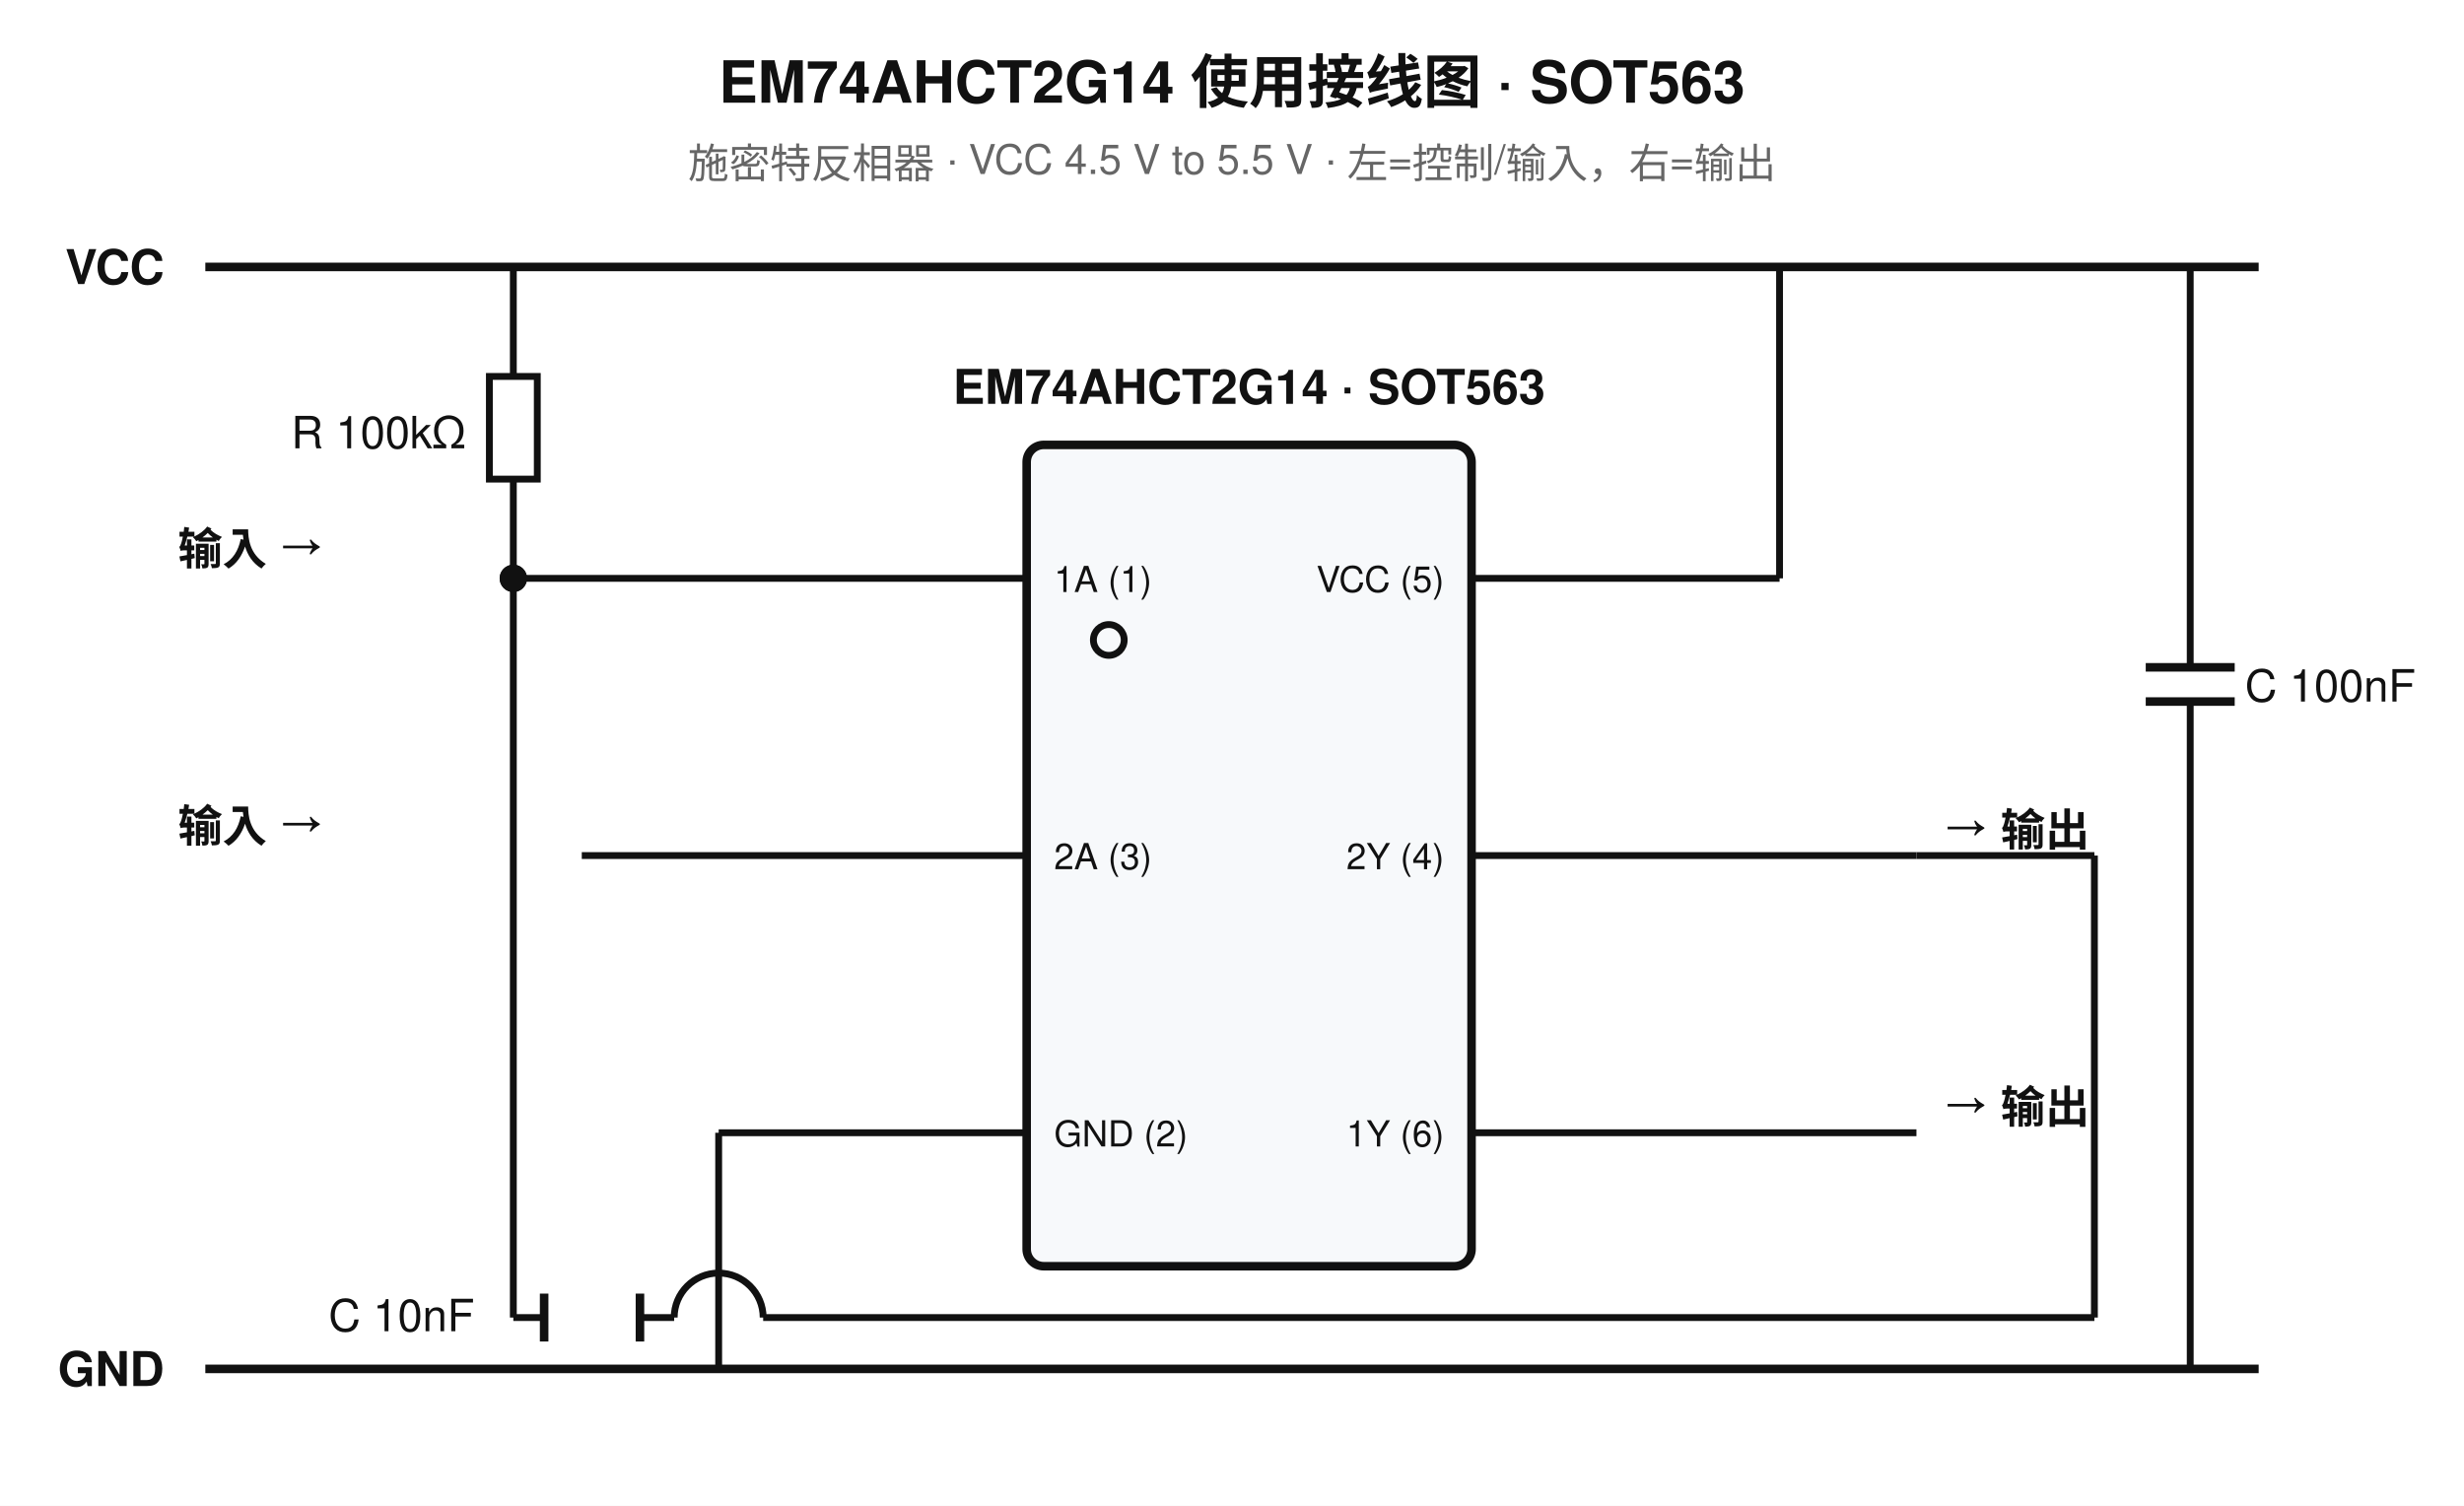
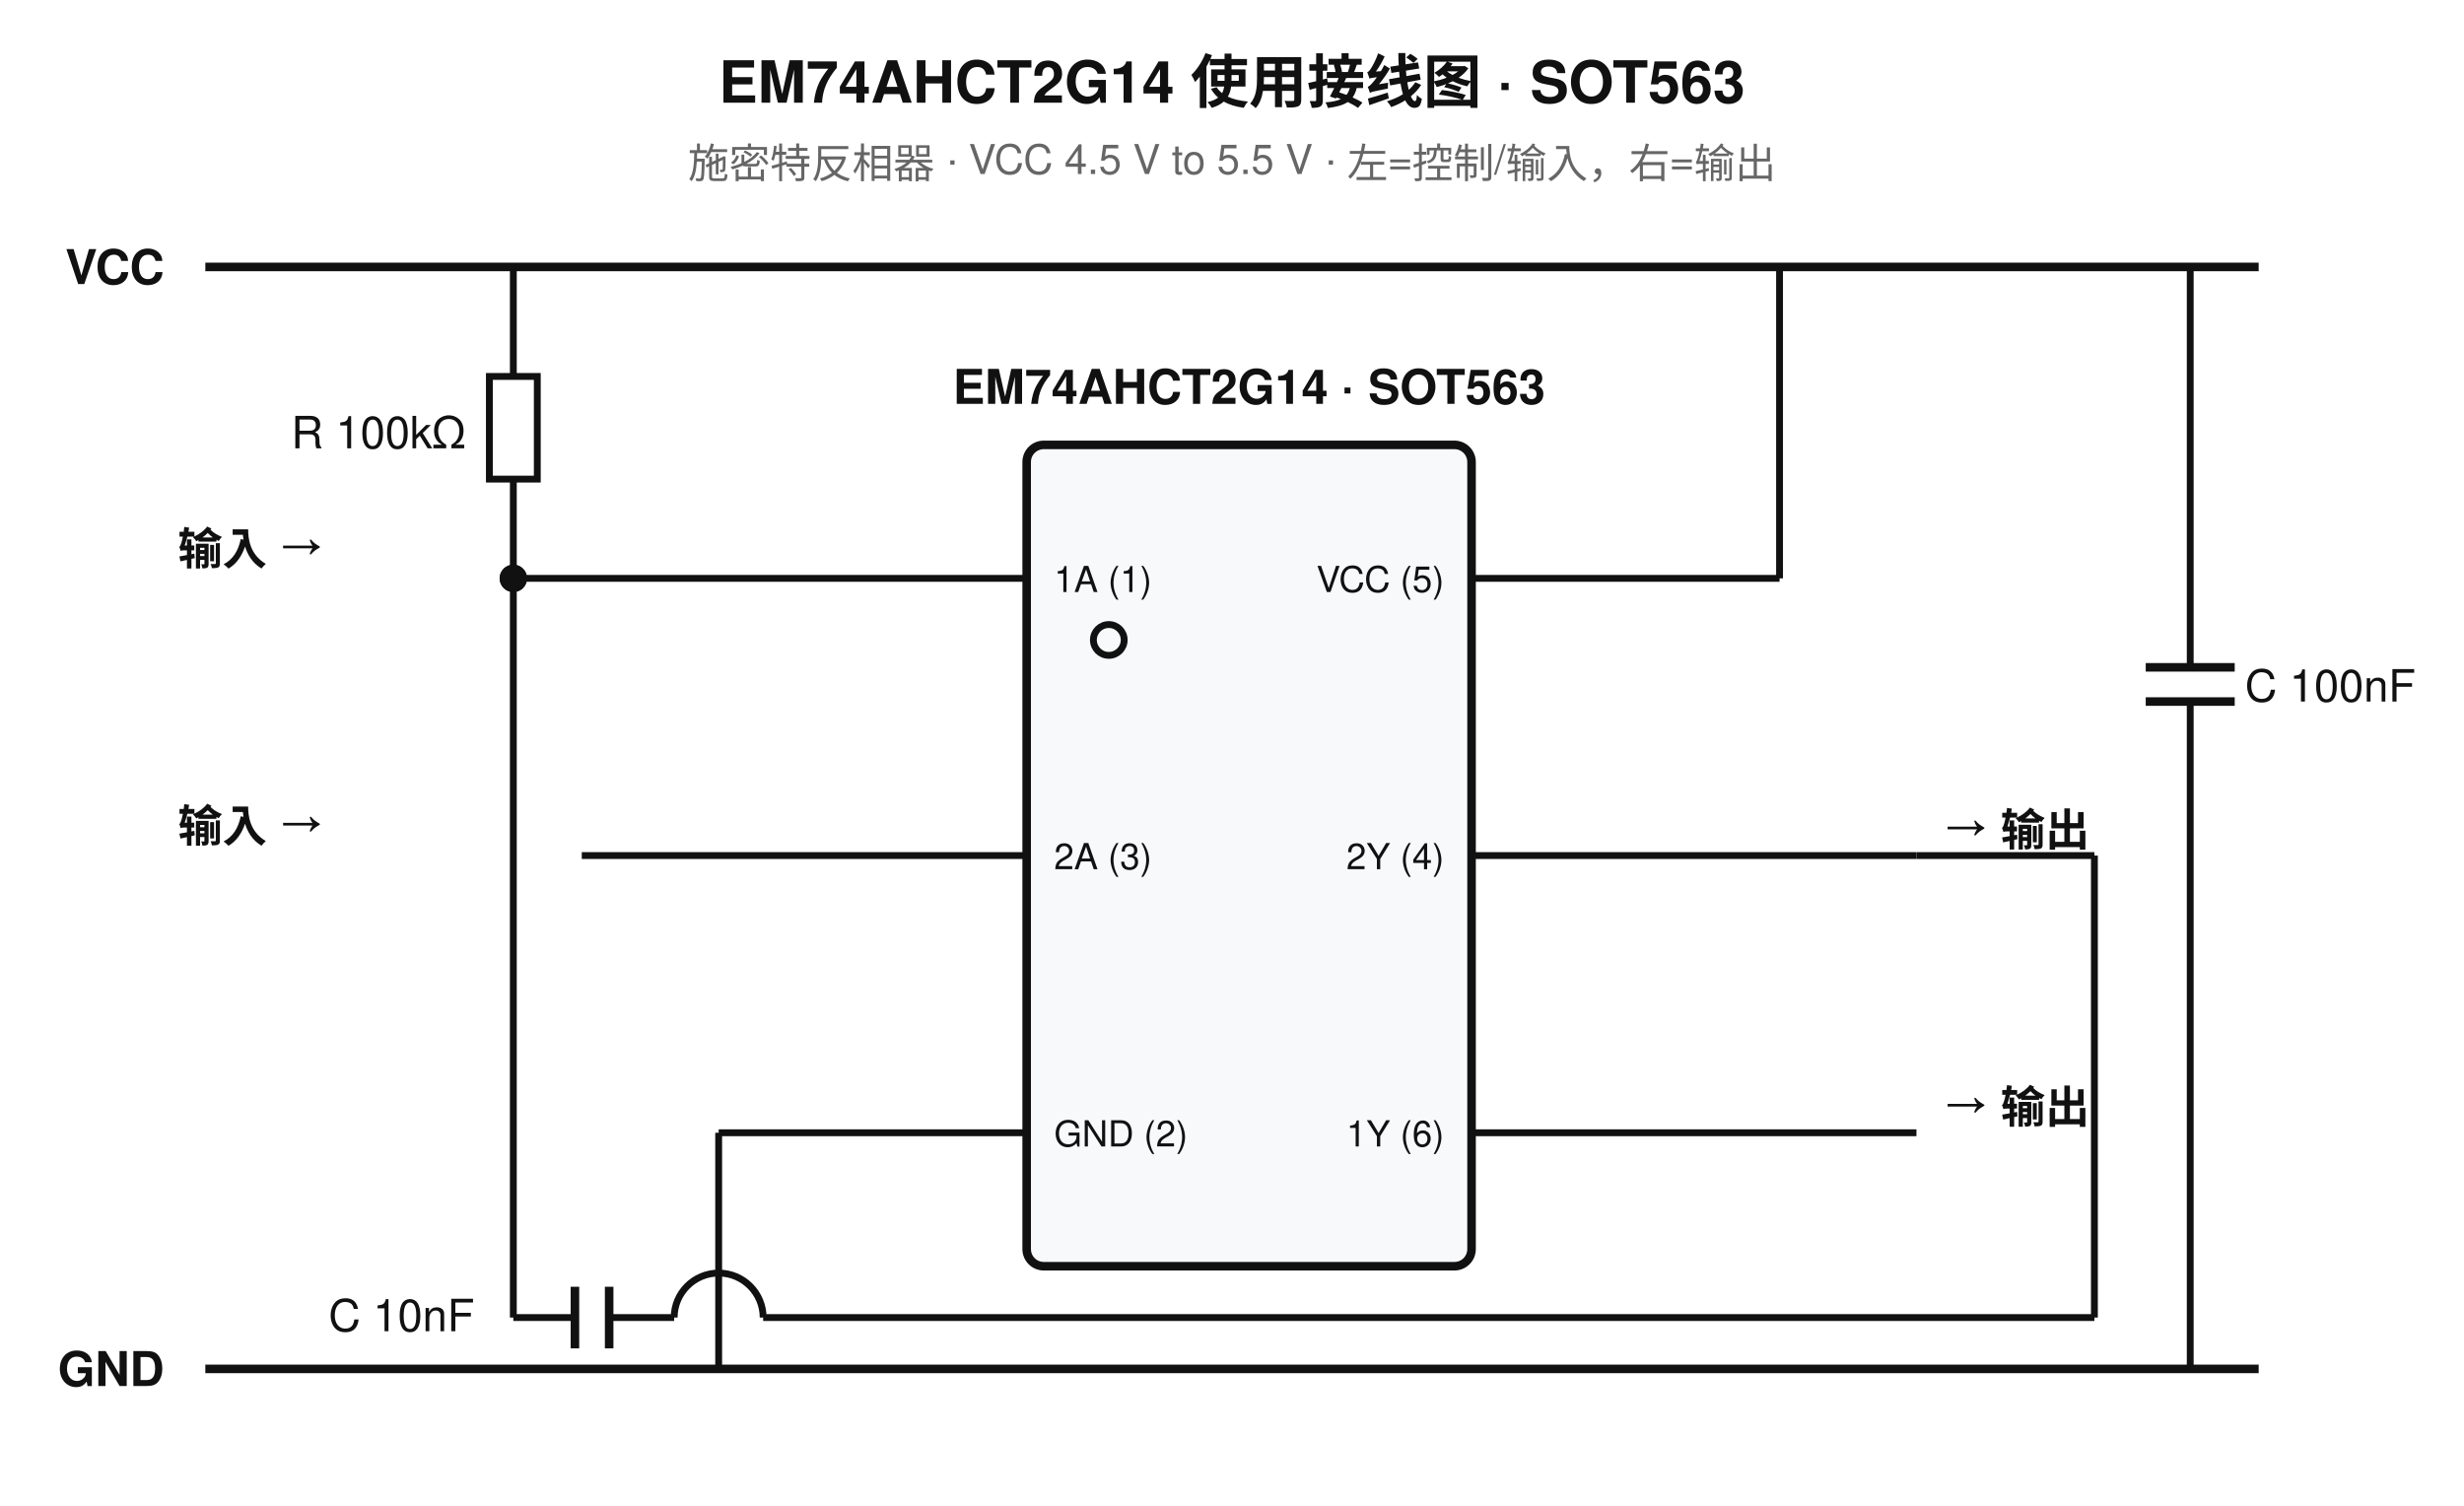
<svg xmlns="http://www.w3.org/2000/svg" viewBox="0 0 720 440" font-family="Helvetica,Arial,sans-serif">
  <rect width="720" height="440" fill="#fff" />
  <text x="360" y="30" text-anchor="middle" font-size="17" font-weight="bold" fill="#111">EM74AHCT2G14 使用接线图 · SOT563</text>
  <text x="360" y="52" text-anchor="middle" font-size="12" fill="#666">施密特反相器 · VCC 4.5 V to 5.5 V · 左=控制/输入，右=输出</text>
  <line x1="60" y1="78" x2="660" y2="78" stroke="#111" stroke-width="2.5" />
  <text x="48" y="83" text-anchor="end" font-size="14" font-weight="bold" fill="#111">VCC</text>
  <line x1="60" y1="400" x2="660" y2="400" stroke="#111" stroke-width="2.5" />
  <text x="48" y="405" text-anchor="end" font-size="14" font-weight="bold" fill="#111">GND</text>
  <text x="365" y="118" text-anchor="middle" font-size="14" font-weight="bold" fill="#111">EM74AHCT2G14 · SOT563</text>
  <rect x="300" y="130" width="130" height="240" rx="5" fill="#f7f9fb" stroke="#111" stroke-width="2.5" />
  <text x="308" y="173.0" font-size="10.5" fill="#111">1A (1)</text>
  <line x1="300" y1="169.0" x2="150" y2="169.0" stroke="#111" stroke-width="2" />
  <line x1="150" y1="78" x2="150" y2="110.0" stroke="#111" stroke-width="2" />
  <rect x="143" y="110.0" width="14" height="30" fill="#fff" stroke="#111" stroke-width="2" />
  <line x1="150" y1="140.0" x2="150" y2="169.0" stroke="#111" stroke-width="2" />
  <circle cx="150" cy="169.0" r="4" fill="#111" />
  <text x="136" y="131.0" text-anchor="end" font-size="13" fill="#111">R 100kΩ</text>
  <text x="52" y="165.0" font-size="13" font-weight="bold" fill="#111">输入 →</text>
  <text x="308" y="254.0" font-size="10.5" fill="#111">2A (3)</text>
  <line x1="300" y1="250.0" x2="170" y2="250.0" stroke="#111" stroke-width="2" />
  <text x="52" y="246.0" font-size="13" font-weight="bold" fill="#111">输入 →</text>
  <text x="308" y="335.0" font-size="10.5" fill="#111">GND (2)</text>
  <line x1="300" y1="331.0" x2="210" y2="331.0" stroke="#111" stroke-width="2" />
  <line x1="210" y1="331.0" x2="210" y2="400" stroke="#111" stroke-width="2" />
  <text x="422" y="173.0" text-anchor="end" font-size="10.5" fill="#111">VCC (5)</text>
  <line x1="430" y1="169.0" x2="520" y2="169.0" stroke="#111" stroke-width="2" />
  <line x1="520" y1="169.0" x2="520" y2="78" stroke="#111" stroke-width="2" />
  <text x="422" y="254.0" text-anchor="end" font-size="10.5" fill="#111">2Y (4)</text>
  <line x1="430" y1="250.0" x2="560" y2="250.0" stroke="#111" stroke-width="2" />
  <text x="568" y="246.0" font-size="13" font-weight="bold" fill="#111">→ 输出</text>
  <text x="422" y="335.0" text-anchor="end" font-size="10.5" fill="#111">1Y (6)</text>
  <line x1="430" y1="331.0" x2="560" y2="331.0" stroke="#111" stroke-width="2" />
  <text x="568" y="327.0" font-size="13" font-weight="bold" fill="#111">→ 输出</text>
  <circle cx="324" cy="187.0" r="4.5" fill="none" stroke="#111" stroke-width="2" />
  <line x1="560" y1="250.0" x2="612" y2="250.0" stroke="#111" stroke-width="2" />
  <line x1="612" y1="250.0" x2="612" y2="385" stroke="#111" stroke-width="2" />
-   <line x1="159" y1="385" x2="150" y2="385" stroke="#111" stroke-width="2" />
-   <line x1="159" y1="378" x2="159" y2="392" stroke="#111" stroke-width="2.5" />
-   <line x1="187" y1="378" x2="187" y2="392" stroke="#111" stroke-width="2.5" />
-   <line x1="187" y1="385" x2="197" y2="385" stroke="#111" stroke-width="2" />
+   <line x1="168" y1="385" x2="150" y2="385" stroke="#111" stroke-width="2" />
+   <line x1="168" y1="376" x2="168" y2="394" stroke="#111" stroke-width="2.5" />
+   <line x1="178" y1="376" x2="178" y2="394" stroke="#111" stroke-width="2.5" />
+   <line x1="178" y1="385" x2="197" y2="385" stroke="#111" stroke-width="2" />
  <path d="M197,385 A13,13 0 0,1 223,385" fill="none" stroke="#111" stroke-width="2" />
  <line x1="223" y1="385" x2="612" y2="385" stroke="#111" stroke-width="2" />
  <text x="96" y="389" font-size="13" fill="#111">C 10nF</text>
  <line x1="150" y1="385" x2="150" y2="169.0" stroke="#111" stroke-width="2" />
  <circle cx="150" cy="169.0" r="4" fill="#111" />
  <text x="656" y="205" font-size="13" fill="#111">C 100nF</text>
  <line x1="640" y1="78" x2="640" y2="195" stroke="#111" stroke-width="2" />
  <line x1="627" y1="195" x2="653" y2="195" stroke="#111" stroke-width="2.5" />
  <line x1="627" y1="205" x2="653" y2="205" stroke="#111" stroke-width="2.5" />
  <line x1="640" y1="205" x2="640" y2="400" stroke="#111" stroke-width="2" />
</svg>
